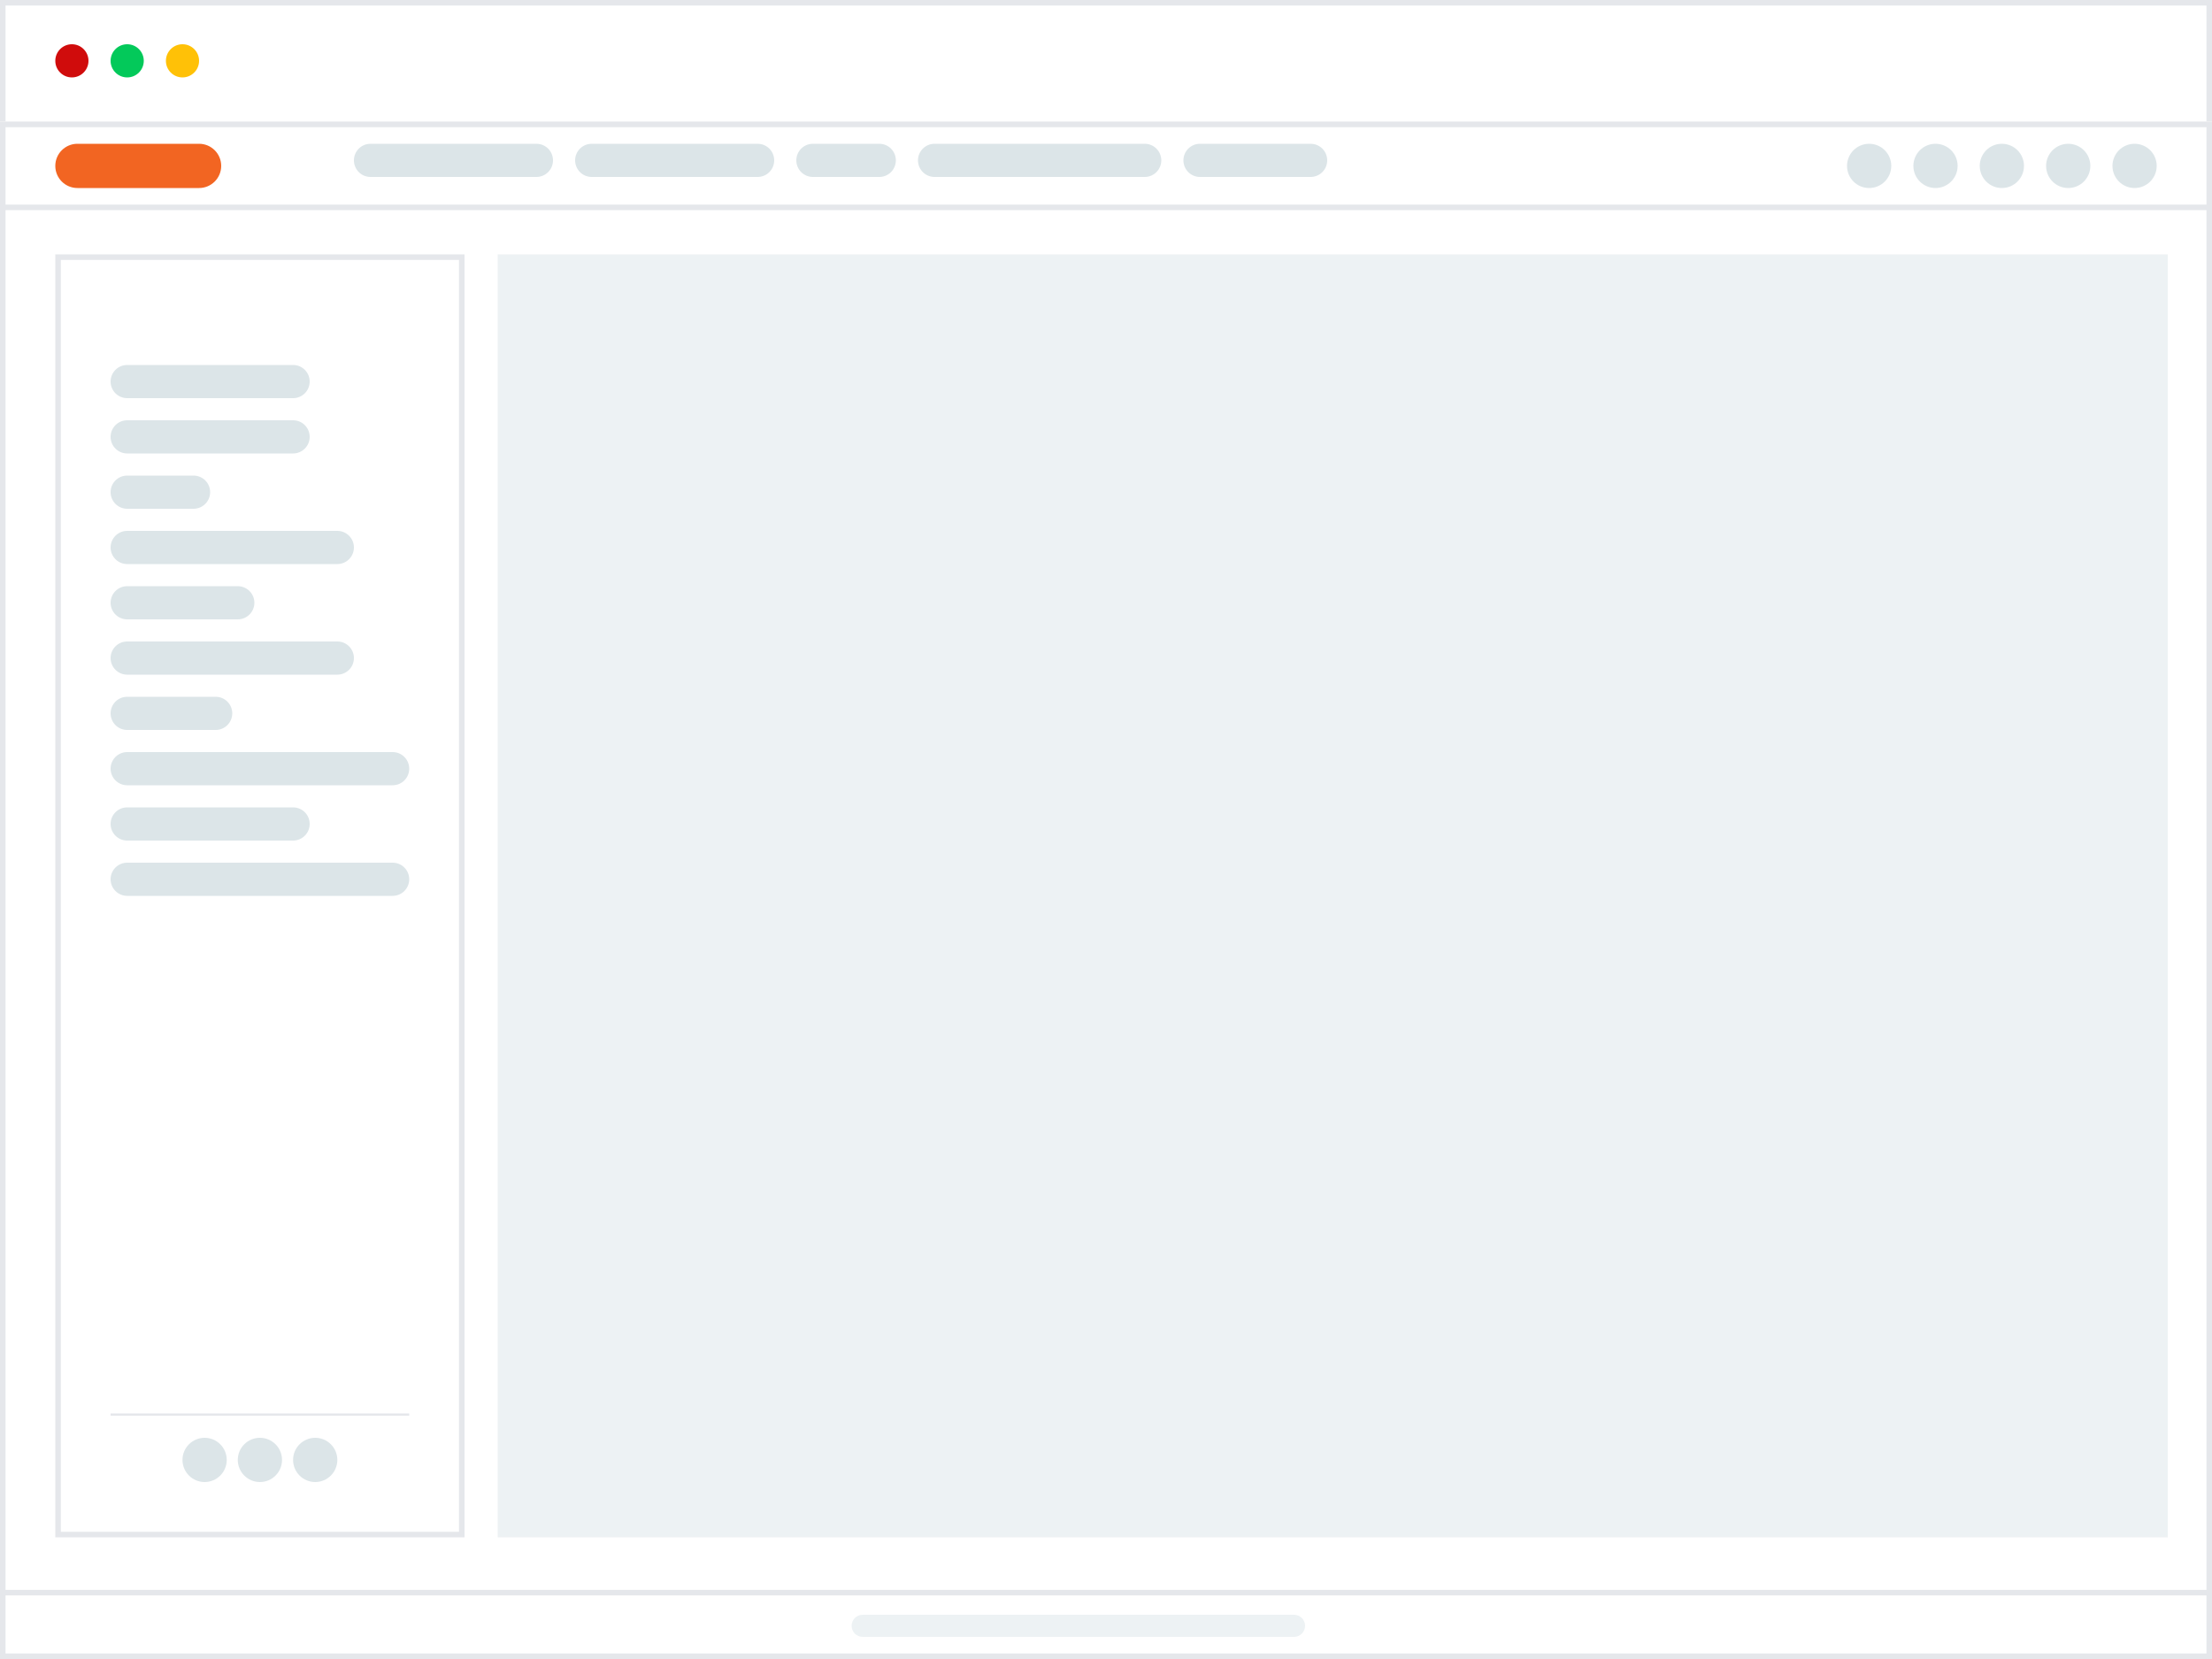
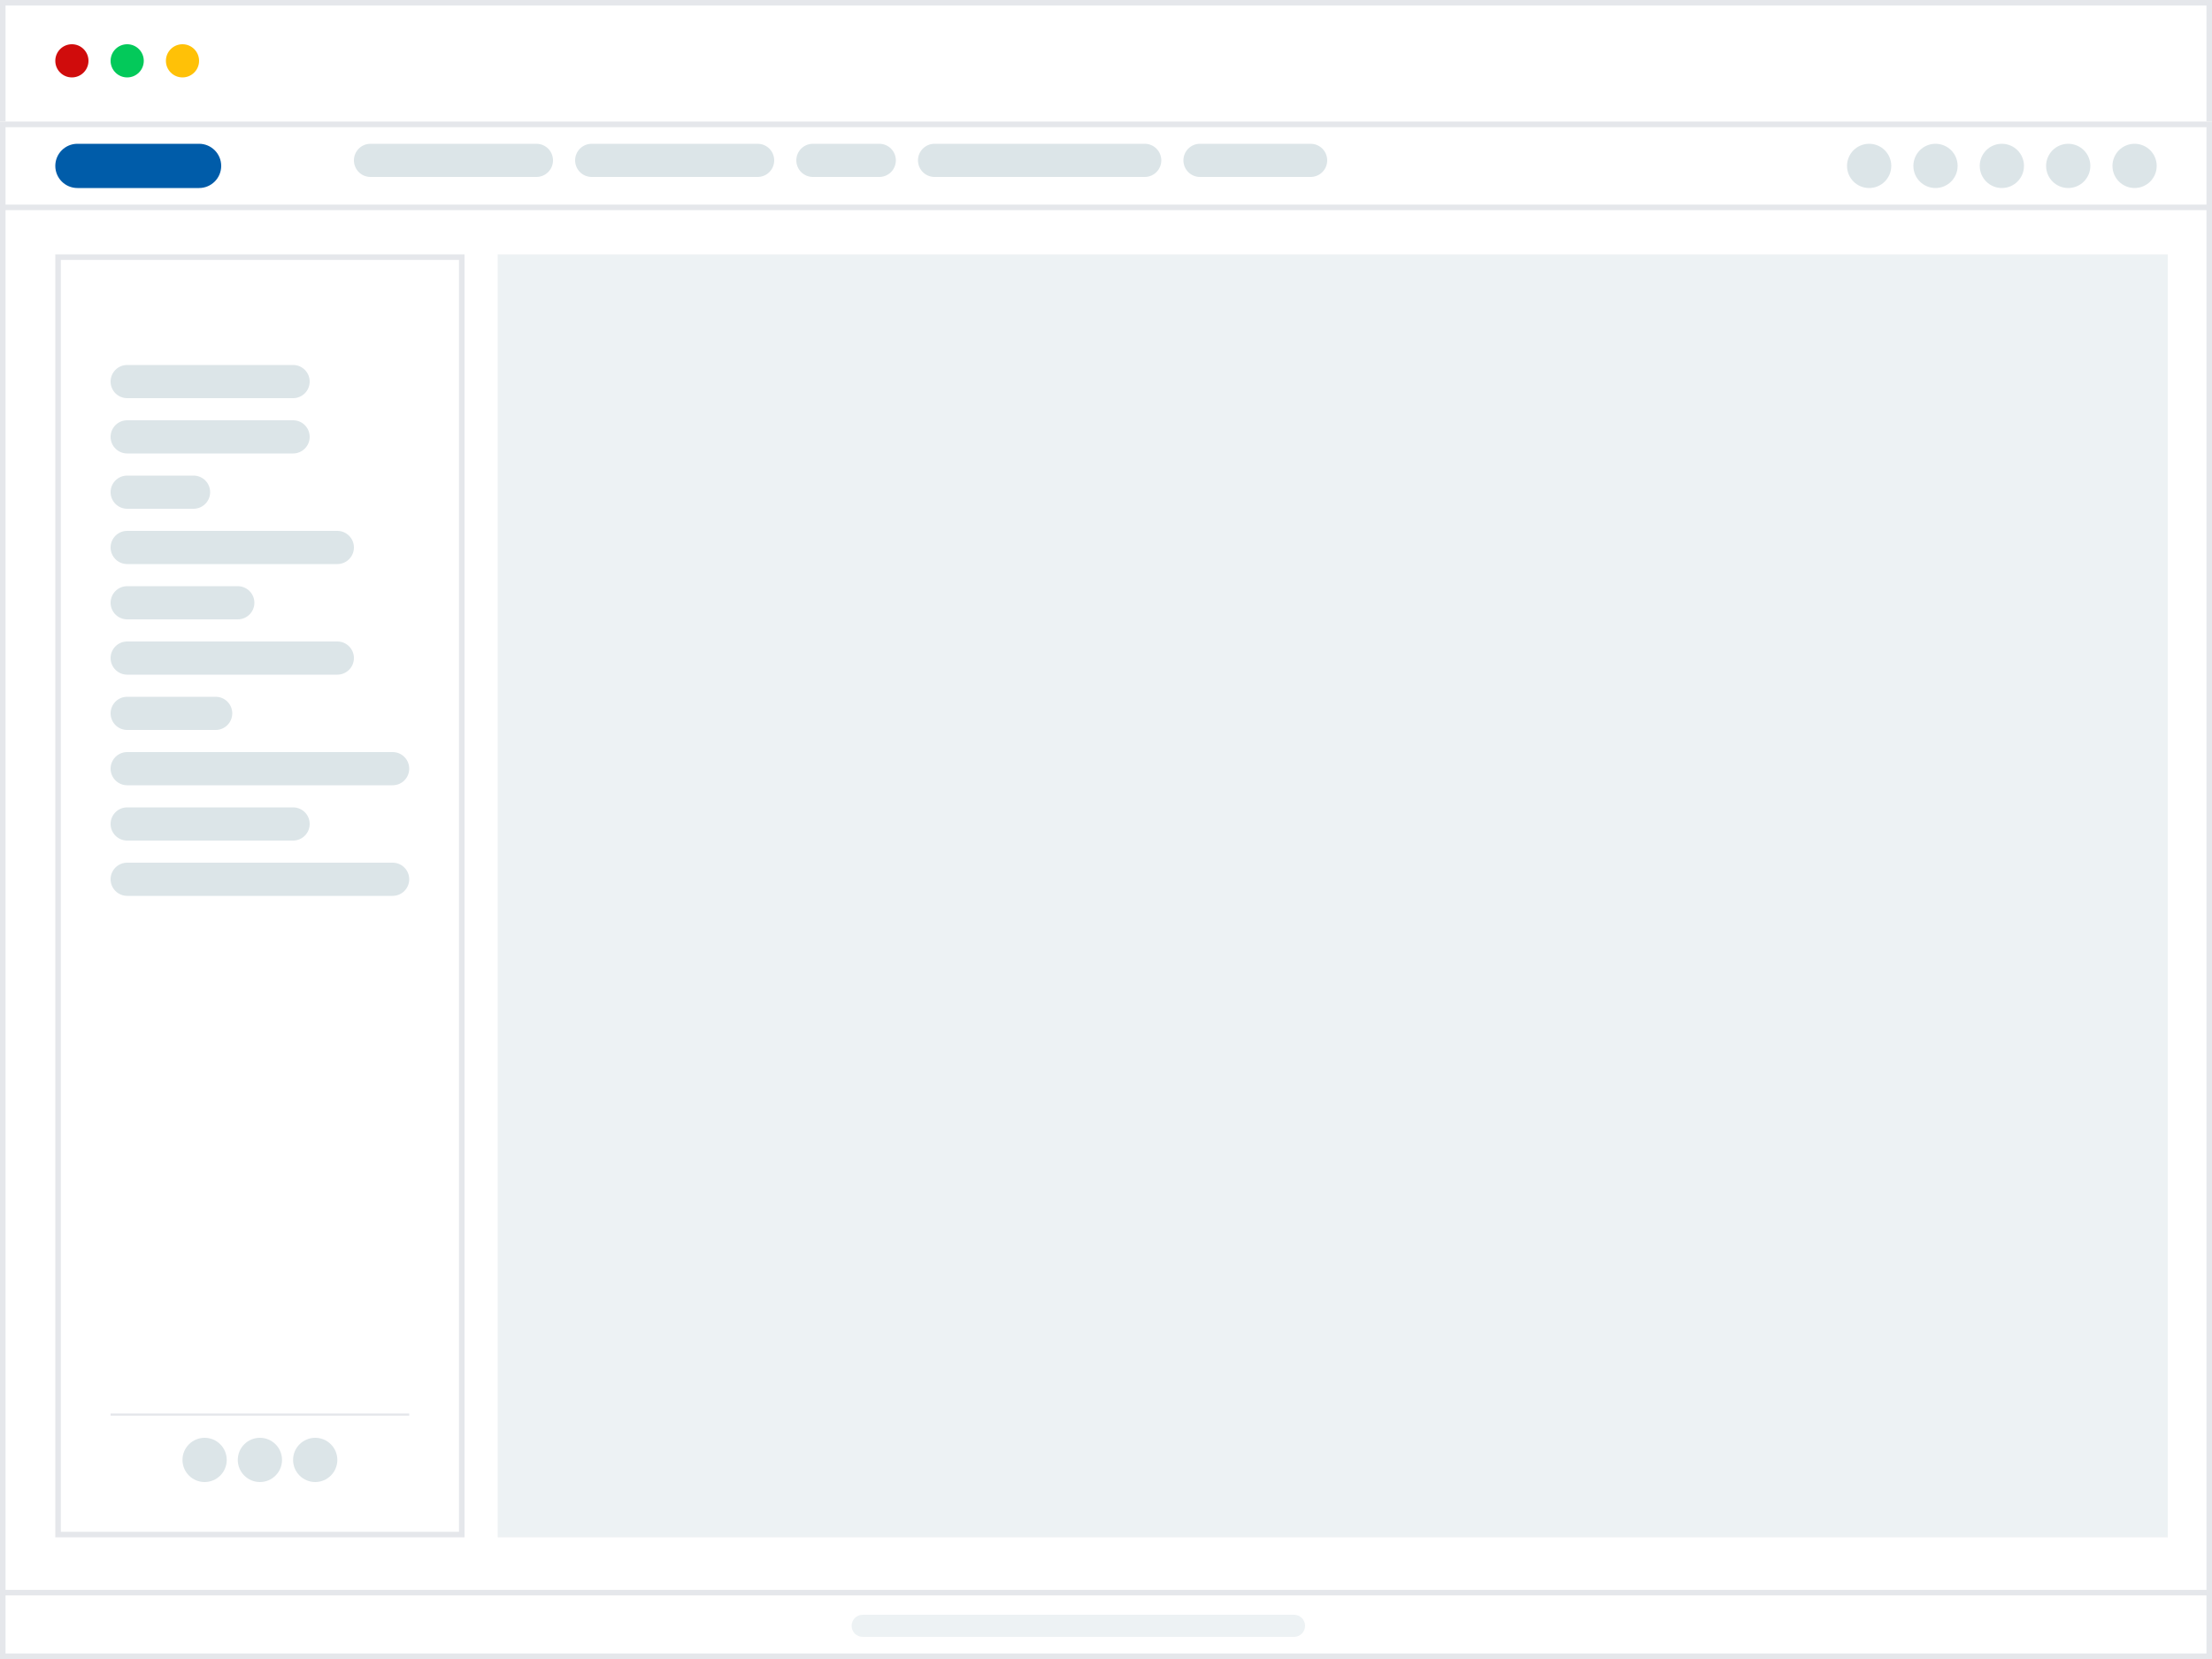
<svg xmlns="http://www.w3.org/2000/svg" width="200" height="150" viewBox="0 0 200 150" fill="none">
  <mask id="path-1-inside-1_1066_41389" fill="white">
    <path d="M0 0H200V11H0V0Z" />
  </mask>
  <path d="M0 0H200V11H0V0Z" fill="white" />
  <path d="M0 0V-0.5H-0.5V0H0ZM200 0H200.5V-0.5H200V0ZM0 0.5H200V-0.5H0V0.5ZM199.5 0V11H200.5V0H199.5ZM0.5 11V0H-0.5V11H0.5Z" fill="#E5E7EB" mask="url(#path-1-inside-1_1066_41389)" />
  <circle cx="6.5" cy="5.5" r="1.5" fill="#D00C0C" />
  <circle cx="11.5" cy="5.5" r="1.5" fill="#03C95A" />
  <circle cx="16.5" cy="5.5" r="1.5" fill="#FFC107" />
  <path d="M0.25 11.25H199.75V149.75H0.25V11.25Z" fill="white" />
  <path d="M0.25 11.25H199.75V149.75H0.25V11.25Z" stroke="#E5E7EB" stroke-width="0.5" />
  <mask id="path-7-inside-2_1066_41389" fill="white">
    <path d="M0 11H200V19H0V11Z" />
  </mask>
  <path d="M200 18.5H0V19.5H200V18.5Z" fill="#E5E7EB" mask="url(#path-7-inside-2_1066_41389)" />
-   <rect x="5" y="13" width="15" height="4" rx="2" fill="#F26522" />
+   <rect x="5" y="13" width="15" height="4" rx="2" fill="#005CA9" />
  <rect x="32" y="13" width="18" height="3" rx="1.5" fill="#DCE5E8" />
  <rect x="52" y="13" width="18" height="3" rx="1.5" fill="#DCE5E8" />
  <rect x="72" y="13" width="9" height="3" rx="1.5" fill="#DCE5E8" />
  <rect x="83" y="13" width="22" height="3" rx="1.5" fill="#DCE5E8" />
  <rect x="107" y="13" width="13" height="3" rx="1.5" fill="#DCE5E8" />
  <circle cx="169" cy="15" r="2" fill="#DCE5E8" />
  <circle cx="175" cy="15" r="2" fill="#DCE5E8" />
  <circle cx="181" cy="15" r="2" fill="#DCE5E8" />
  <circle cx="187" cy="15" r="2" fill="#DCE5E8" />
  <circle cx="193" cy="15" r="2" fill="#DCE5E8" />
  <rect x="45" y="23" width="151" height="116" fill="#EDF2F4" />
  <rect x="5.25" y="23.25" width="36.5" height="115.5" fill="white" />
  <rect x="5.25" y="23.25" width="36.5" height="115.5" stroke="#E5E7EB" stroke-width="0.5" />
  <rect x="10" y="33" width="18" height="3" rx="1.5" fill="#DCE5E8" />
  <rect x="10" y="38" width="18" height="3" rx="1.5" fill="#DCE5E8" />
  <rect x="10" y="43" width="9" height="3" rx="1.5" fill="#DCE5E8" />
  <rect x="10" y="48" width="22" height="3" rx="1.5" fill="#DCE5E8" />
  <rect x="10" y="53" width="13" height="3" rx="1.5" fill="#DCE5E8" />
  <rect x="10" y="58" width="22" height="3" rx="1.5" fill="#DCE5E8" />
  <rect x="10" y="63" width="11" height="3" rx="1.5" fill="#DCE5E8" />
  <rect x="10" y="68" width="27" height="3" rx="1.5" fill="#DCE5E8" />
  <rect x="10" y="73" width="18" height="3" rx="1.5" fill="#DCE5E8" />
  <rect x="10" y="78" width="27" height="3" rx="1.5" fill="#DCE5E8" />
  <line x1="10" y1="127.9" x2="37" y2="127.9" stroke="#E5E7EB" stroke-width="0.2" />
  <circle cx="18.5" cy="132" r="2" fill="#DCE5E8" />
  <circle cx="23.5" cy="132" r="2" fill="#DCE5E8" />
  <circle cx="28.5" cy="132" r="2" fill="#DCE5E8" />
  <path d="M0 144.25H200V143.75H0V144.25Z" fill="#E5E7EB" />
  <rect width="41" height="2" rx="1" transform="matrix(1 0 0 -1 77 148)" fill="#EDF2F4" />
</svg>
